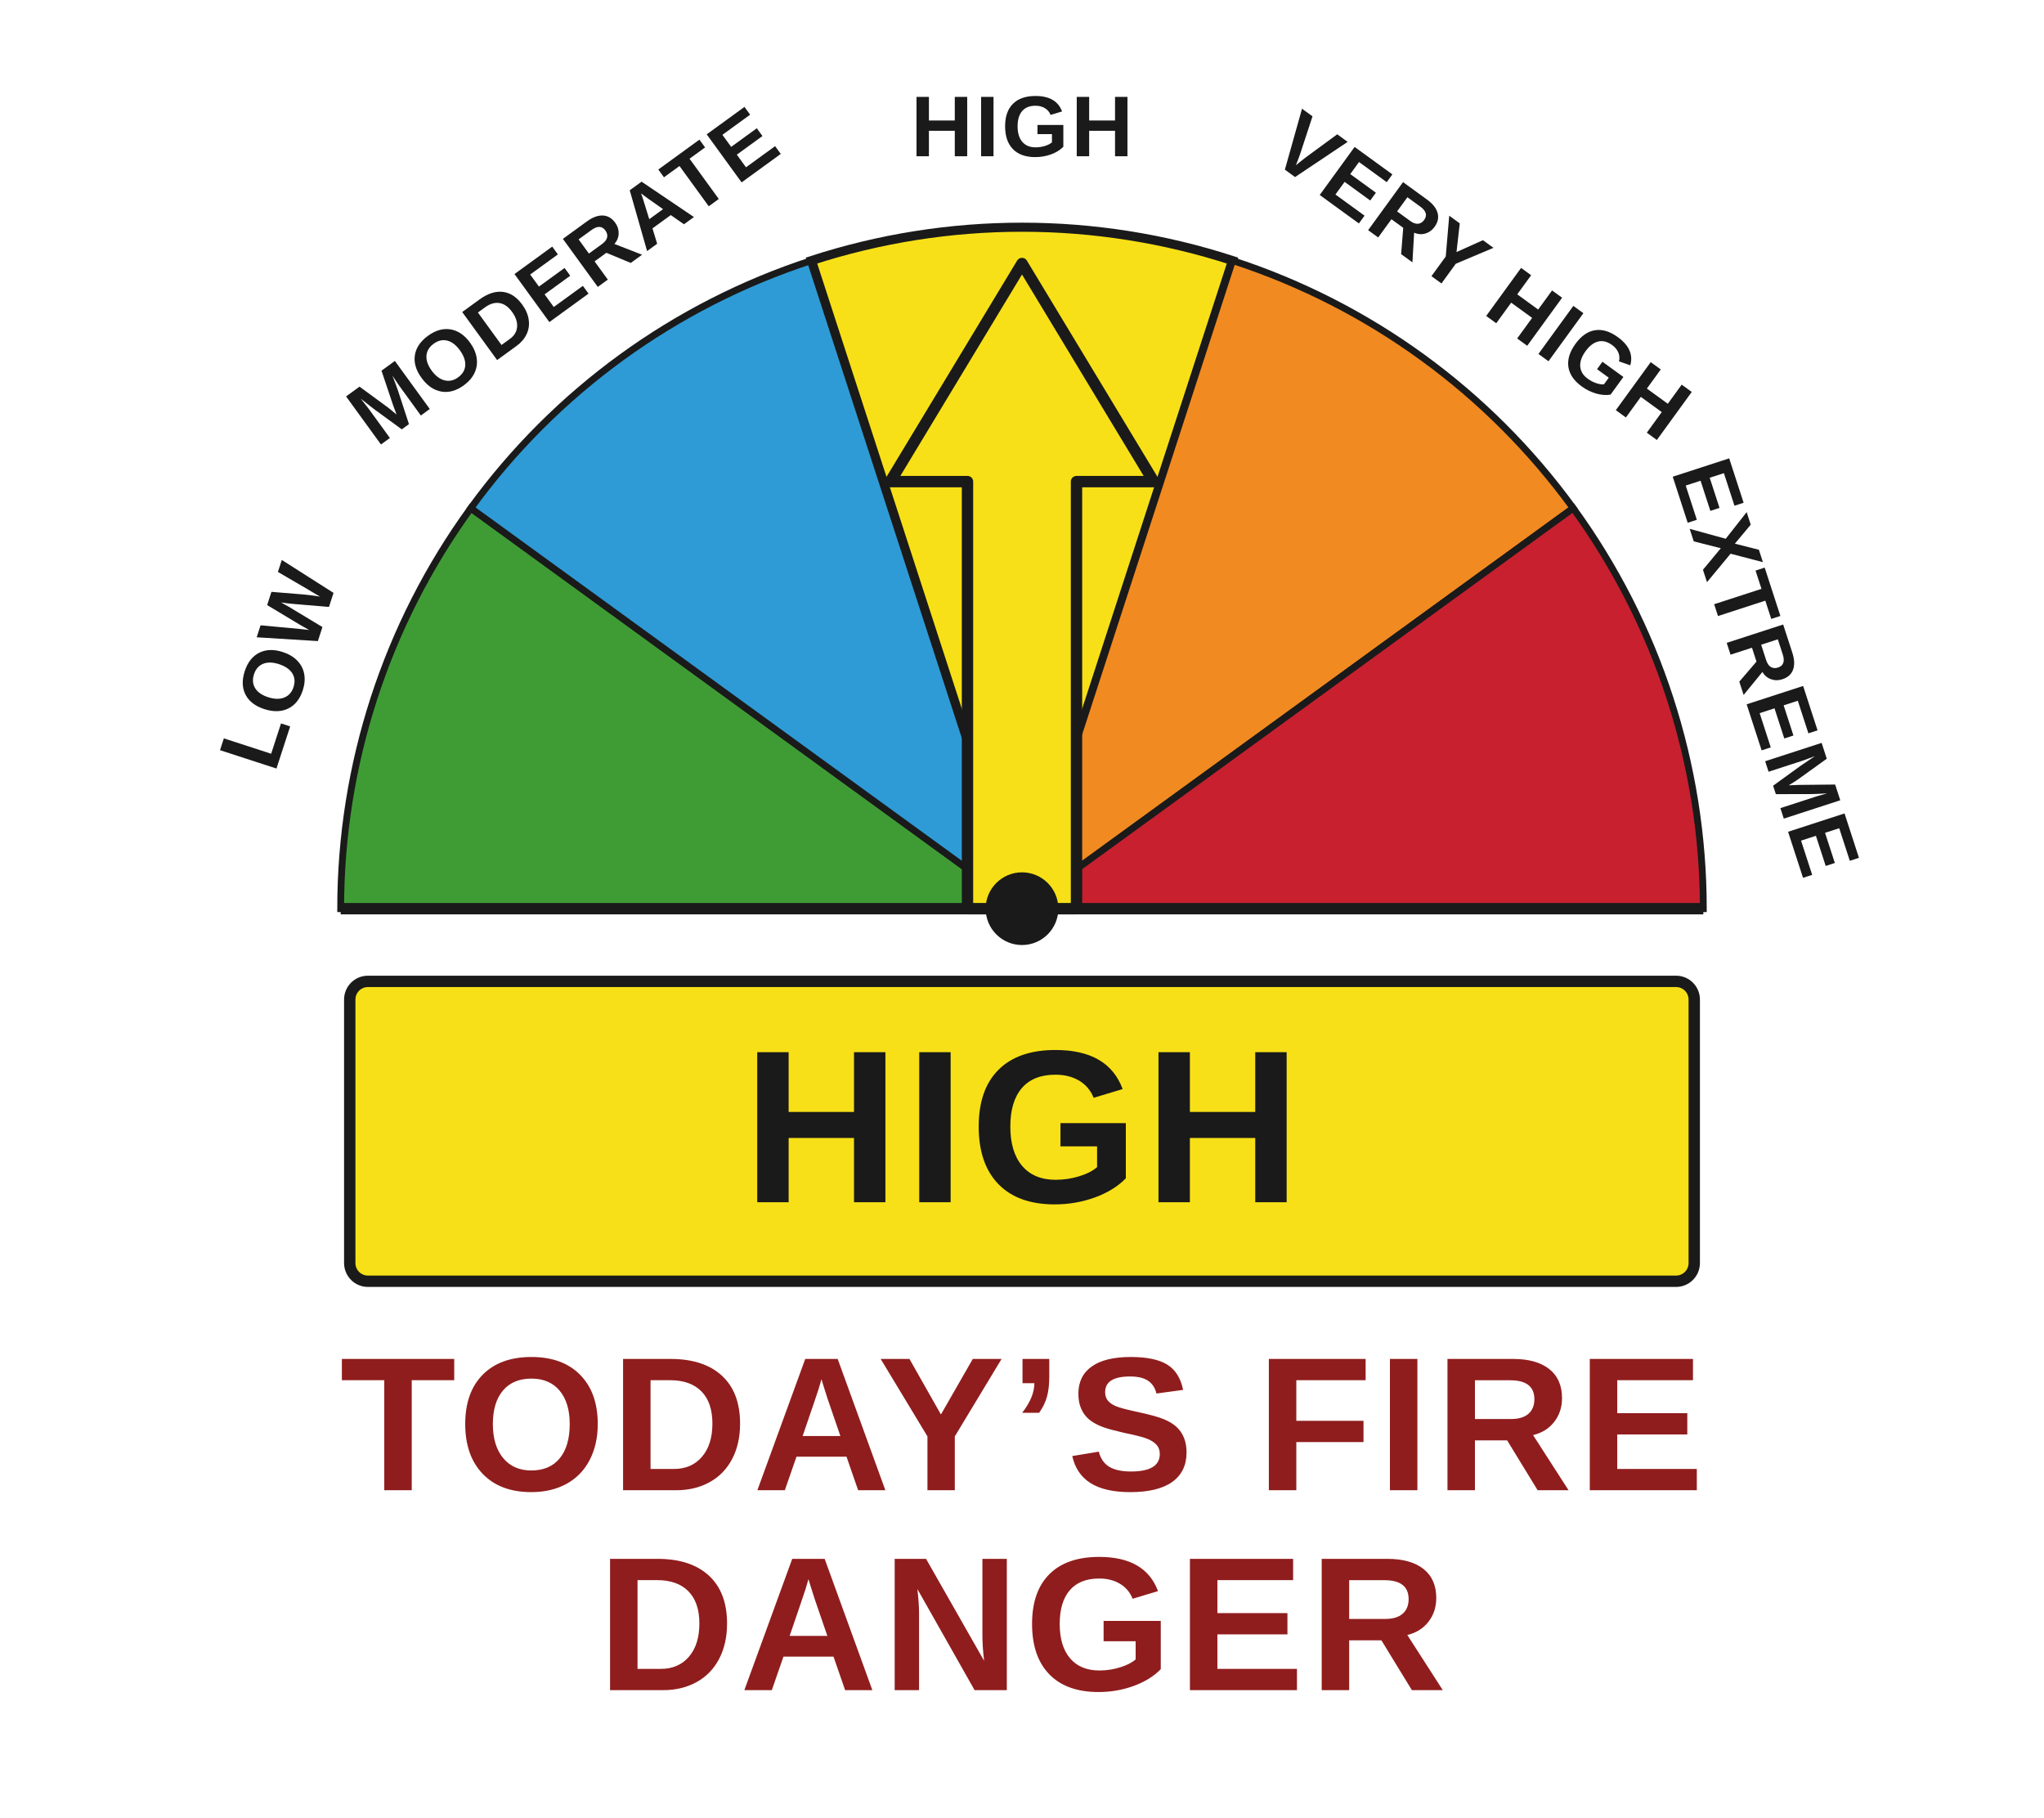
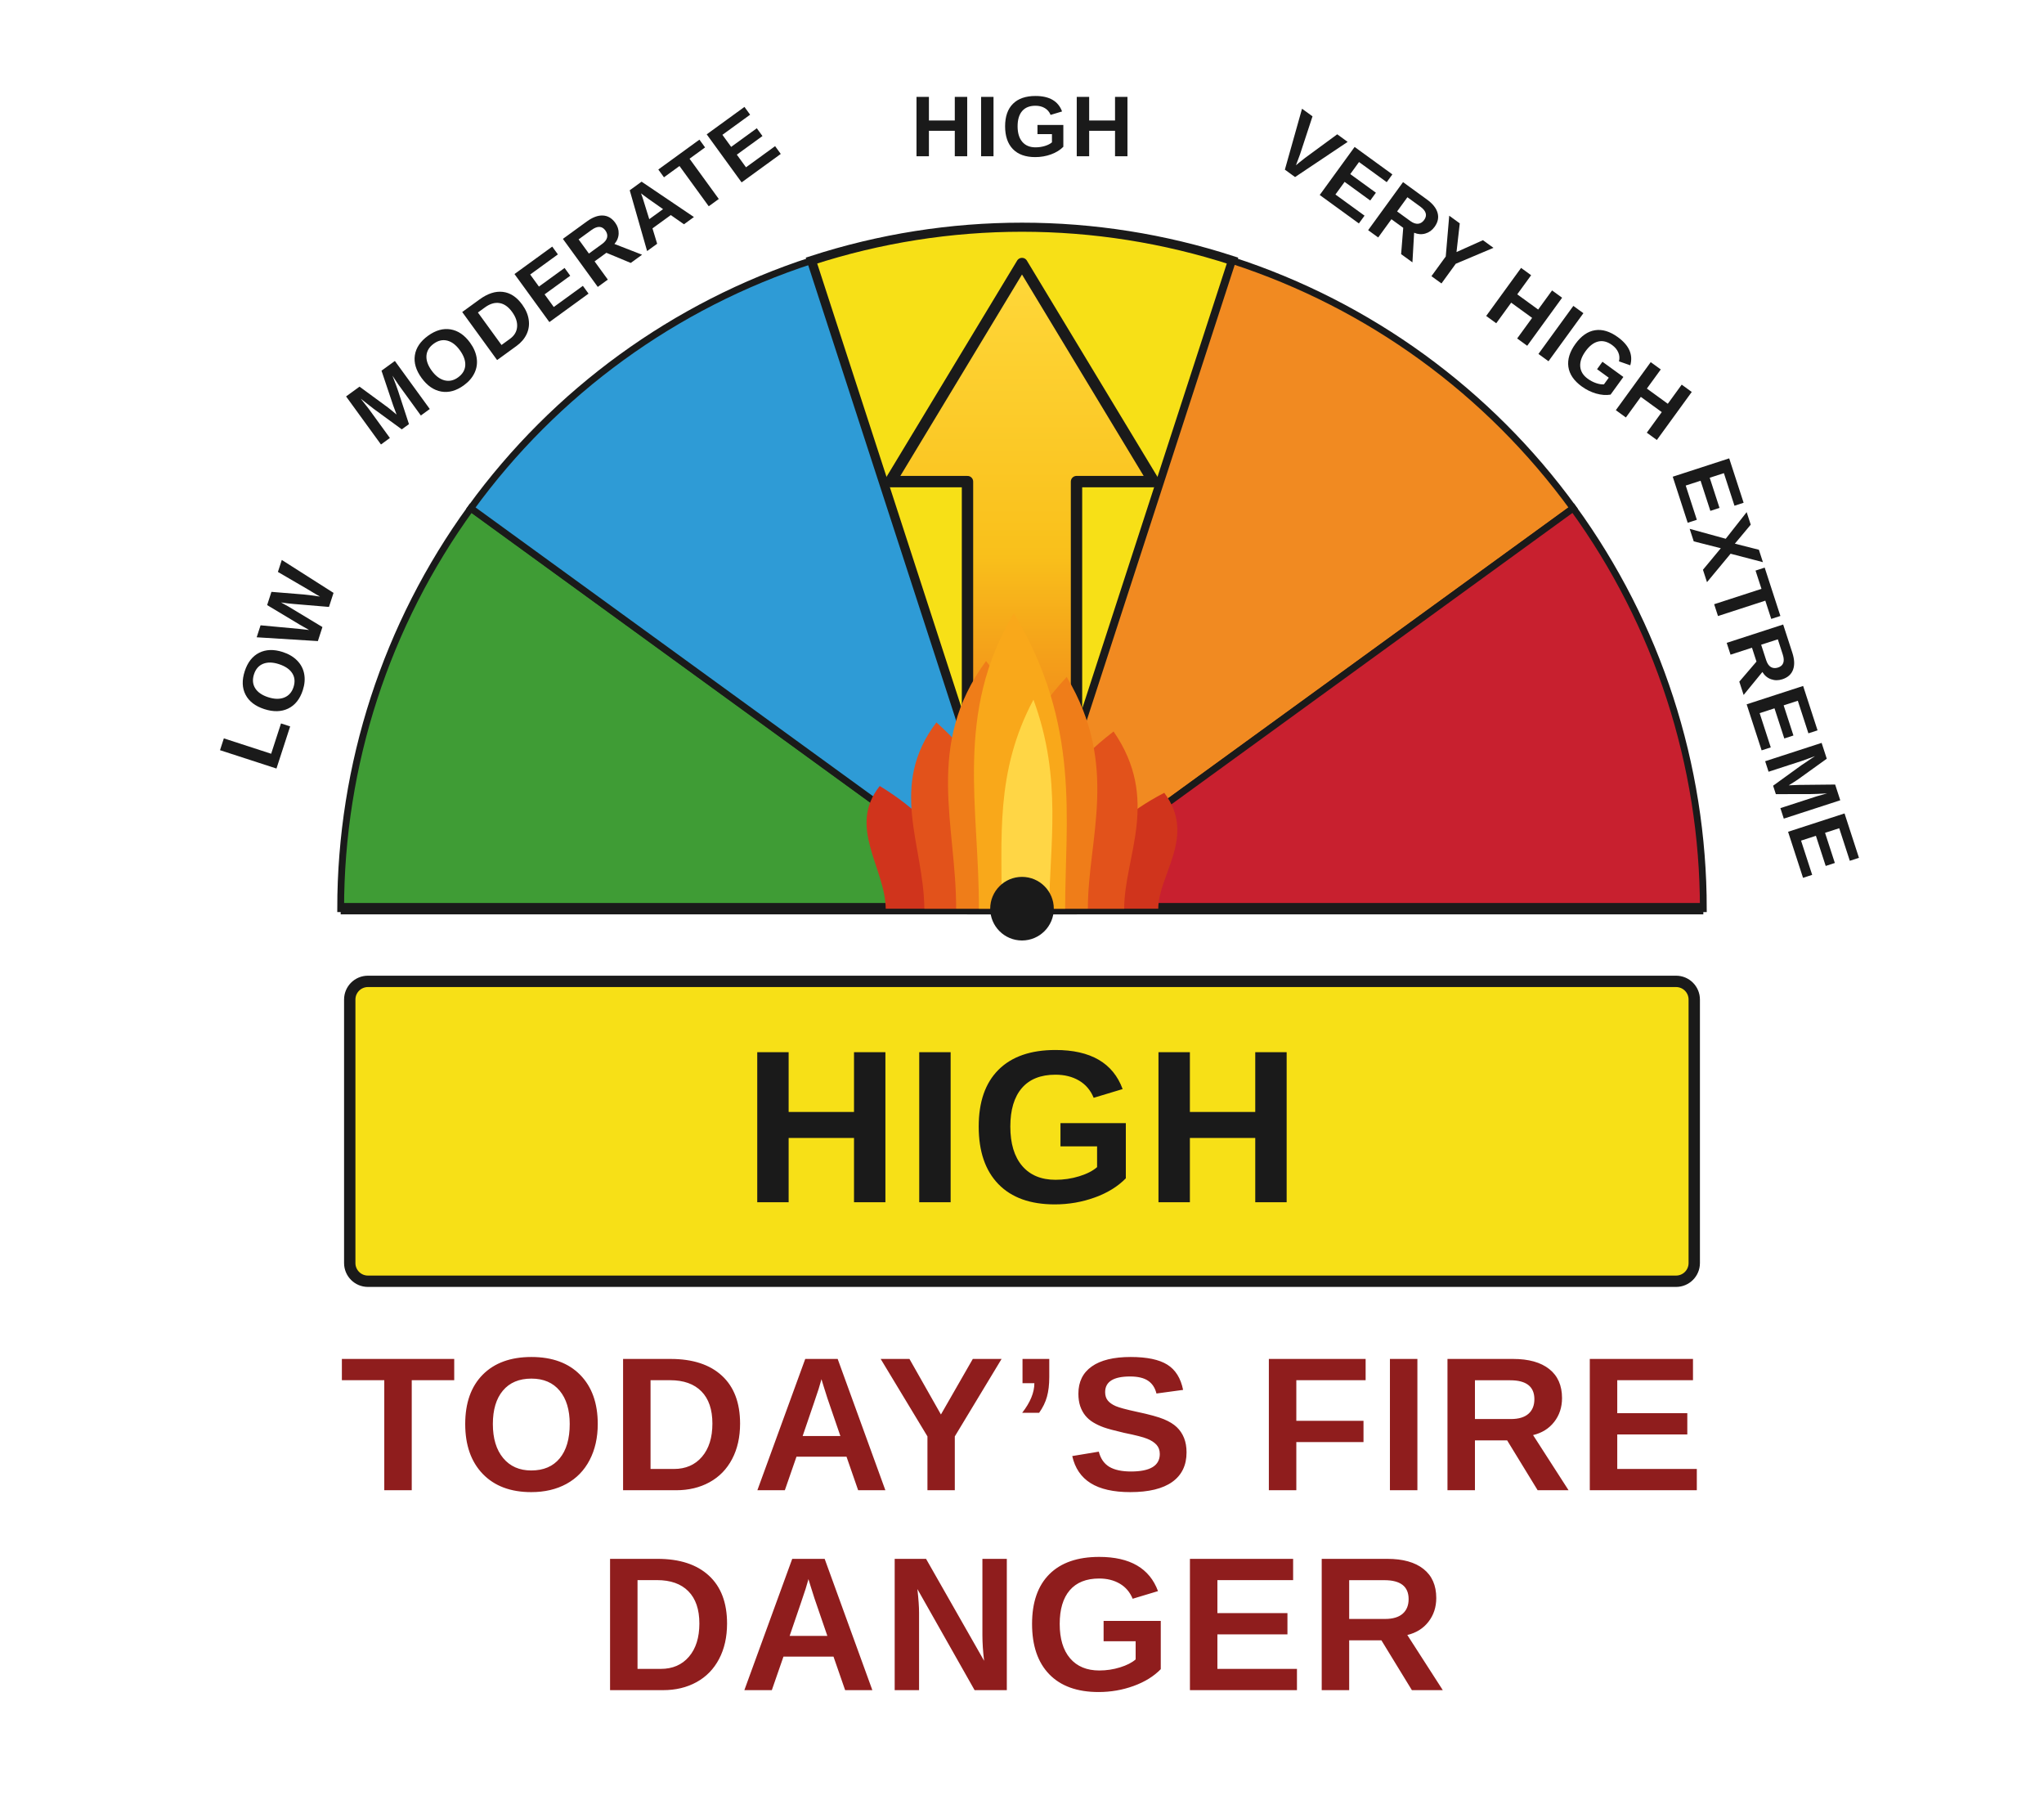
<svg xmlns="http://www.w3.org/2000/svg" viewBox="0 0 900 800" width="900" height="800" role="img" aria-labelledby="t-high">
  <path d="M 450.0 400.0 L 150.0 400.0 A 300 300 0 0 1 207.3 223.7 Z" fill="#3f9c35" stroke="#1a1a1a" stroke-width="3" />
  <path d="M 450.0 400.0 L 207.3 223.7 A 300 300 0 0 1 357.3 114.7 Z" fill="#2e9bd6" stroke="#1a1a1a" stroke-width="3" />
  <path d="M 450.0 400.0 L 357.3 114.7 A 300 300 0 0 1 542.7 114.7 Z" fill="#f7e017" stroke="#1a1a1a" stroke-width="4" />
  <path d="M 450.0 400.0 L 542.7 114.7 A 300 300 0 0 1 692.7 223.7 Z" fill="#f18a21" stroke="#1a1a1a" stroke-width="3" />
  <path d="M 450.0 400.0 L 692.7 223.7 A 300 300 0 0 1 750.0 400.0 Z" fill="#c8202f" stroke="#1a1a1a" stroke-width="3" />
  <line x1="150" y1="400" x2="750" y2="400" stroke="#1a1a1a" stroke-width="5" />
  <text x="124.7" y="294.3" transform="rotate(288.0 124.7 294.3)" text-anchor="middle" dominant-baseline="middle" font-family="Oswald, 'Arial Narrow', 'Helvetica Neue', Arial, sans-serif" font-size="38" font-weight="700" fill="#1a1a1a" letter-spacing="1">LOW</text>
  <text x="249.0" y="123.3" transform="rotate(324.0 249.0 123.3)" text-anchor="middle" dominant-baseline="middle" font-family="Oswald, 'Arial Narrow', 'Helvetica Neue', Arial, sans-serif" font-size="38" font-weight="700" fill="#1a1a1a" letter-spacing="1">MODERATE</text>
  <text x="450.0" y="58.0" transform="rotate(360.0 450.0 58.0)" text-anchor="middle" dominant-baseline="middle" font-family="Oswald, 'Arial Narrow', 'Helvetica Neue', Arial, sans-serif" font-size="38" font-weight="700" fill="#1a1a1a" letter-spacing="1">HIGH</text>
  <text x="651.0" y="123.3" transform="rotate(396.0 651.0 123.3)" text-anchor="middle" dominant-baseline="middle" font-family="Oswald, 'Arial Narrow', 'Helvetica Neue', Arial, sans-serif" font-size="38" font-weight="700" fill="#1a1a1a" letter-spacing="1">VERY HIGH</text>
  <text x="775.3" y="294.3" transform="rotate(432.0 775.3 294.3)" text-anchor="middle" dominant-baseline="middle" font-family="Oswald, 'Arial Narrow', 'Helvetica Neue', Arial, sans-serif" font-size="38" font-weight="700" fill="#1a1a1a" letter-spacing="1">EXTREME</text>
+   <defs>
+     <linearGradient id="arrow-high" gradientUnits="userSpaceOnUse" x1="450" y1="116" x2="450" y2="400">
+       <stop offset="0" stop-color="#ffd83a" />
+       <stop offset="0.45" stop-color="#f9c01b" />
+       <stop offset="0.78" stop-color="#ef7d19" />
+       <stop offset="1" stop-color="#d0341c" />
+     </linearGradient>
+   </defs>
  <g transform="rotate(0.0 450 400)">
-     <path d="M 450 116                  L 508 212                  L 474 212                  L 474 400                  L 426 400                  L 426 212                  L 392 212 Z" fill="#f7e017" stroke="#1a1a1a" stroke-width="5" stroke-linejoin="round" />
+     <path d="M 450 116                  L 508 212                  L 474 212                  L 474 400                  L 426 400                  L 426 212                  L 392 212 Z" fill="url(#arrow-high)" stroke="#1a1a1a" stroke-width="5" stroke-linejoin="round" />
  </g>
-   <circle cx="450" cy="400" r="16" fill="#1a1a1a" />
+   <path d="M 390 400 C 389.76 382 373 364 387.36 346 C 420 366 421 384 421 400 Z" fill="#d0341c" />
+   <path d="M 479 400 C 479.04 383 480 366 512.64 349 C 527 368 510 385 510 400 Z" fill="#d0341c" />
+   <path d="M 407 400 C 406.8 372 391 346 412.32 318 C 447 349 444 375 444 400 Z" fill="#e2521b" />
+   <path d="M 457 400 C 457.2 373 455 349 490.32 322 C 511 352 495 377 495 400 Z" fill="#e2521b" />
+   <path d="M 421 400 C 421.08 363 407 328 434.16 291 C 468 332 462 367 462 400 Z" fill="#ef7d19" />
+   <path d="M 441 400 C 441.36 365 437 333 469.68 298 C 493 337 479 369 479 400 Z" fill="#ef7d19" />
+   <path d="M 431 400 C 431.28 356 420 314 446.4 270 C 476 319 469 361 469 400 Z" fill="#f9a81a" />
+   <path d="M 441 400 C 441.3 369 438 340 455.04 308 C 468 343 462 373 462 400 Z" fill="#ffd645" />
+   <circle cx="450" cy="400" r="14" fill="#1a1a1a" />
  <rect x="154" y="432" width="592" height="132" rx="8" fill="#f7e017" stroke="#1a1a1a" stroke-width="5" />
  <text x="450" y="502" text-anchor="middle" dominant-baseline="middle" font-family="Oswald, 'Arial Narrow', 'Helvetica Neue', Arial, sans-serif" font-size="96" font-weight="700" fill="#1a1a1a" stroke="none" stroke-width="0" paint-order="stroke" letter-spacing="2">HIGH</text>
  <text x="450" y="656" text-anchor="middle" font-family="Oswald, 'Arial Narrow', 'Helvetica Neue', Arial, sans-serif" font-size="84" font-weight="700" fill="#8f1d1d" stroke="none" stroke-width="0" stroke-linejoin="round" paint-order="stroke" letter-spacing="2">TODAY’S FIRE</text>
  <text x="450" y="744" text-anchor="middle" font-family="Oswald, 'Arial Narrow', 'Helvetica Neue', Arial, sans-serif" font-size="84" font-weight="700" fill="#8f1d1d" stroke="none" stroke-width="0" stroke-linejoin="round" paint-order="stroke" letter-spacing="2">DANGER</text>
</svg>
